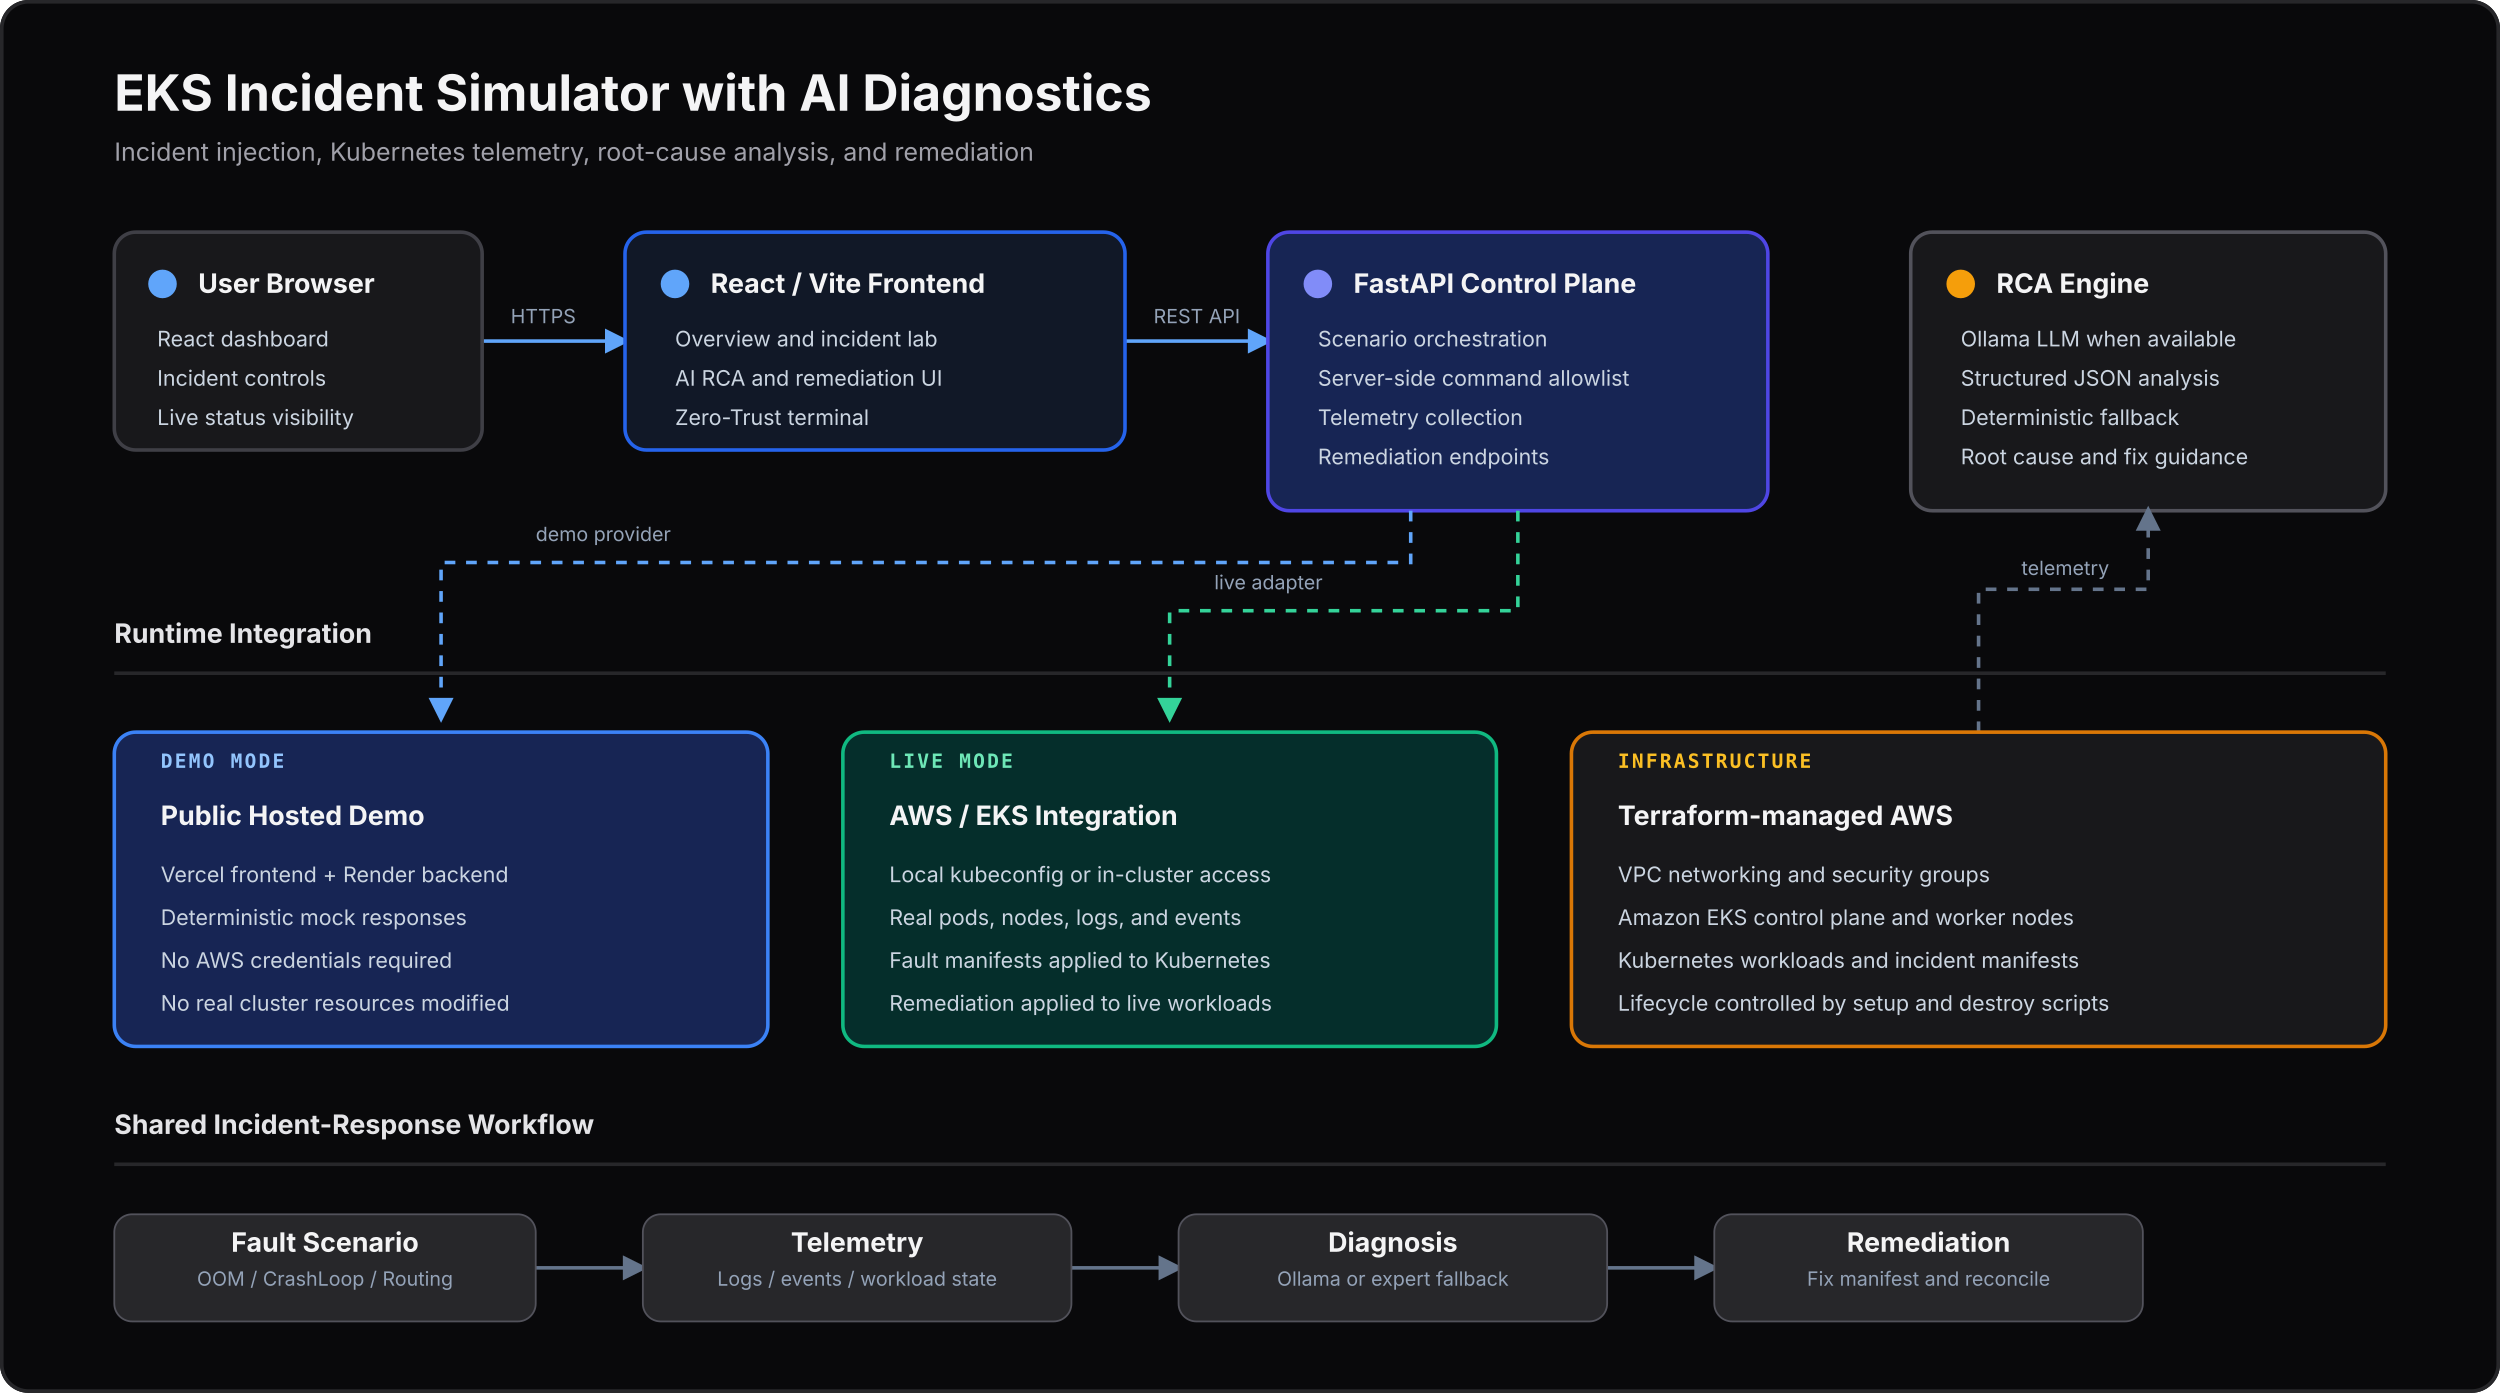
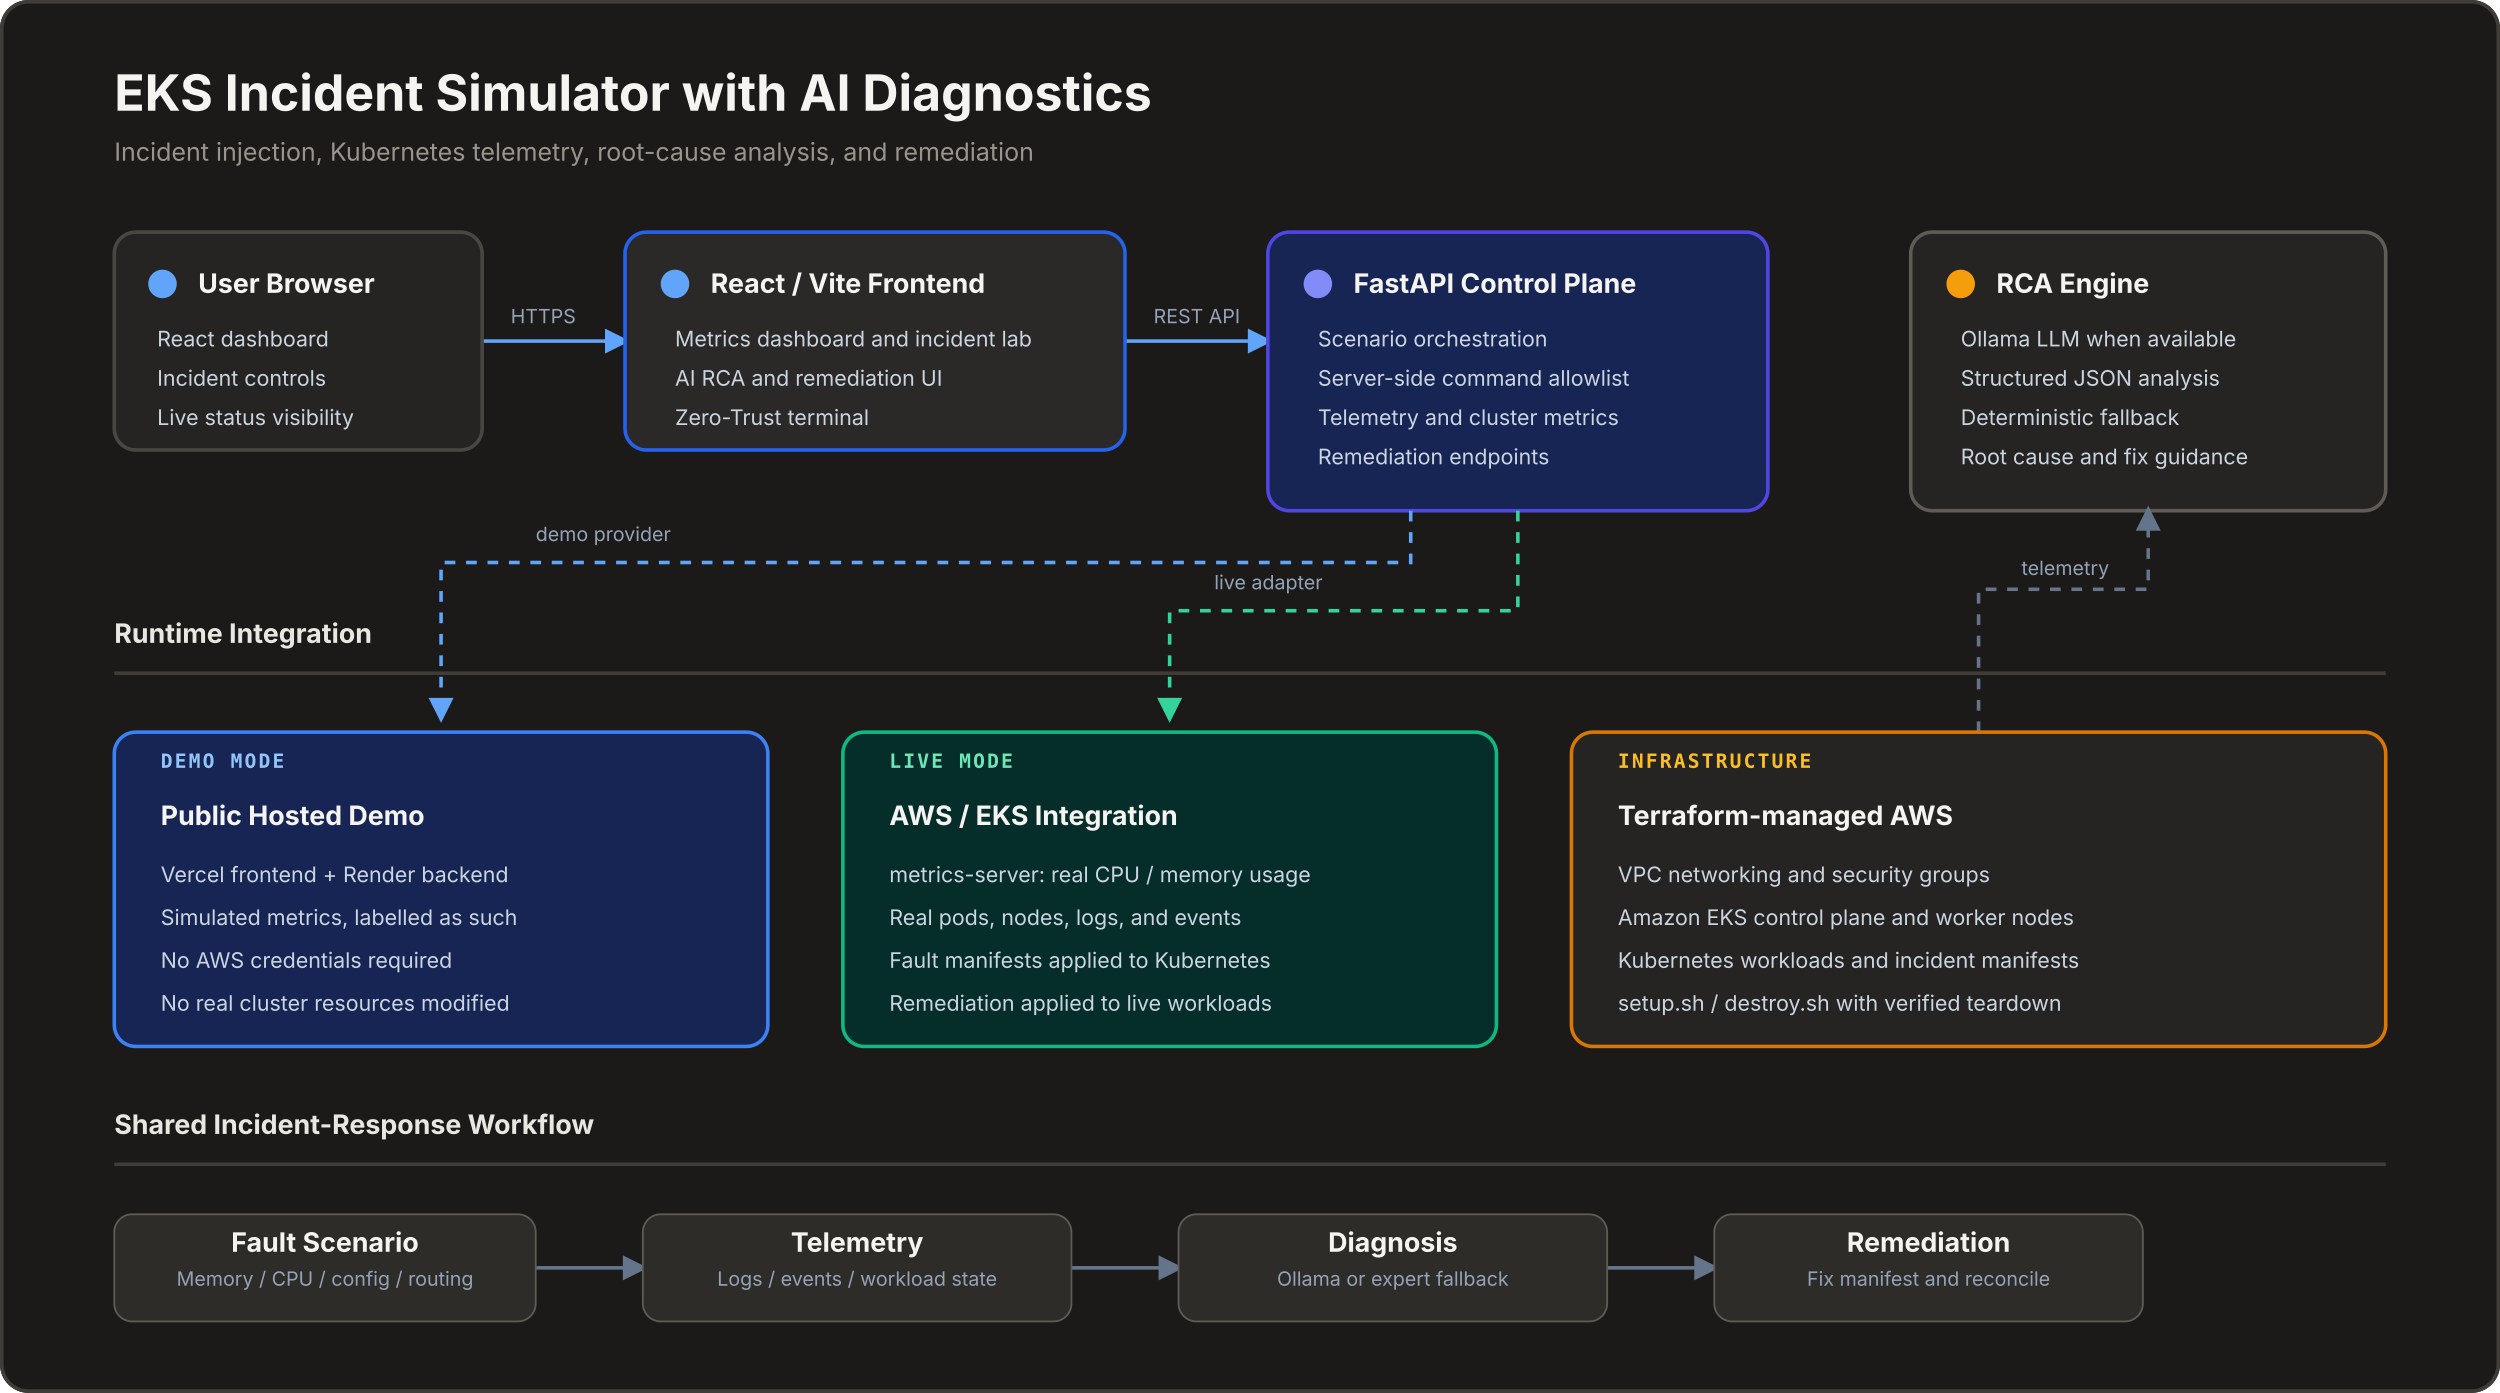
<svg xmlns="http://www.w3.org/2000/svg" width="1400" height="780" viewBox="0 0 1400 780" fill="none">
  <defs>
    <linearGradient id="canvas" x1="0" y1="0" x2="1400" y2="780">
-       <stop offset="0%" stop-color="#09090B" />
-       <stop offset="100%" stop-color="#111827" />
+       <stop offset="0%" stop-color="#1B1A18" />
+       <stop offset="100%" stop-color="#232220" />
    </linearGradient>
    <marker id="arrow-gray" viewBox="0 0 10 10" refX="8" refY="5" markerWidth="7" markerHeight="7" orient="auto">
      <path d="M0 0L10 5L0 10Z" fill="#64748B" />
    </marker>
    <marker id="arrow-blue" viewBox="0 0 10 10" refX="8" refY="5" markerWidth="7" markerHeight="7" orient="auto">
      <path d="M0 0L10 5L0 10Z" fill="#60A5FA" />
    </marker>
    <marker id="arrow-green" viewBox="0 0 10 10" refX="8" refY="5" markerWidth="7" markerHeight="7" orient="auto">
      <path d="M0 0L10 5L0 10Z" fill="#34D399" />
    </marker>
    <style>
      .title {
        font-family: Inter, ui-sans-serif, system-ui, sans-serif;
        font-size: 28px;
        font-weight: 700;
-         fill: #F4F4F5;
+         fill: #F5F4F1;
      }

      .subtitle {
        font-family: Inter, ui-sans-serif, system-ui, sans-serif;
        font-size: 14px;
-         fill: #A1A1AA;
+         fill: #99958D;
      }

      .section {
        font-family: Inter, ui-sans-serif, system-ui, sans-serif;
        font-size: 15px;
        font-weight: 700;
-         fill: #E4E4E7;
+         fill: #E9E7E2;
      }

      .card-title {
        font-family: Inter, ui-sans-serif, system-ui, sans-serif;
        font-size: 15px;
        font-weight: 700;
-         fill: #F4F4F5;
+         fill: #F5F4F1;
      }

      .card-text {
        font-family: Inter, ui-sans-serif, system-ui, sans-serif;
        font-size: 12px;
        fill: #CBD5E1;
      }

      .label {
        font-family: Inter, ui-sans-serif, system-ui, sans-serif;
        font-size: 11px;
        fill: #94A3B8;
      }

      .mode {
        font-family: ui-monospace, SFMono-Regular, Menlo, monospace;
        font-size: 11px;
        font-weight: 700;
        letter-spacing: 1.2px;
      }
    </style>
  </defs>
  <rect width="1400" height="780" rx="16" fill="url(#canvas)" />
-   <rect x="1" y="1" width="1398" height="778" rx="15" stroke="#27272A" stroke-width="2" />
+   <rect x="1" y="1" width="1398" height="778" rx="15" stroke="#403D39" stroke-width="2" />
  <text x="64" y="62" class="title">
    EKS Incident Simulator with AI Diagnostics
  </text>
  <text x="64" y="90" class="subtitle">
    Incident injection, Kubernetes telemetry, root-cause analysis, and remediation
  </text>
  <path d="M270 191H350" stroke="#60A5FA" stroke-width="2" marker-end="url(#arrow-blue)" />
  <path d="M630 191H710" stroke="#60A5FA" stroke-width="2" marker-end="url(#arrow-blue)" />
-   <rect x="64" y="130" width="206" height="122" rx="12" fill="#18181B" stroke="#3F3F46" stroke-width="2" />
+   <rect x="64" y="130" width="206" height="122" rx="12" fill="#252422" stroke="#4A4743" stroke-width="2" />
  <circle cx="91" cy="159" r="8" fill="#60A5FA" />
  <text x="111" y="164" class="card-title">
    User Browser
  </text>
  <text x="88" y="194" class="card-text">
    React dashboard
  </text>
  <text x="88" y="216" class="card-text">
    Incident controls
  </text>
  <text x="88" y="238" class="card-text">
    Live status visibility
  </text>
-   <rect x="350" y="130" width="280" height="122" rx="12" fill="#111827" stroke="#2563EB" stroke-width="2" />
+   <rect x="350" y="130" width="280" height="122" rx="12" fill="#2A2927" stroke="#2563EB" stroke-width="2" />
  <circle cx="378" cy="159" r="8" fill="#60A5FA" />
  <text x="398" y="164" class="card-title">
    React / Vite Frontend
  </text>
  <text x="378" y="194" class="card-text">
-     Overview and incident lab
+     Metrics dashboard and incident lab
  </text>
  <text x="378" y="216" class="card-text">
    AI RCA and remediation UI
  </text>
  <text x="378" y="238" class="card-text">
    Zero-Trust terminal
  </text>
  <rect x="710" y="130" width="280" height="156" rx="12" fill="#172554" stroke="#4F46E5" stroke-width="2" />
  <circle cx="738" cy="159" r="8" fill="#818CF8" />
  <text x="758" y="164" class="card-title">
    FastAPI Control Plane
  </text>
  <text x="738" y="194" class="card-text">
    Scenario orchestration
  </text>
  <text x="738" y="216" class="card-text">
    Server-side command allowlist
  </text>
  <text x="738" y="238" class="card-text">
-     Telemetry collection
+     Telemetry and cluster metrics
  </text>
  <text x="738" y="260" class="card-text">
    Remediation endpoints
  </text>
-   <rect x="1070" y="130" width="266" height="156" rx="12" fill="#18181B" stroke="#52525B" stroke-width="2" />
+   <rect x="1070" y="130" width="266" height="156" rx="12" fill="#252422" stroke="#5F5C56" stroke-width="2" />
  <circle cx="1098" cy="159" r="8" fill="#F59E0B" />
  <text x="1118" y="164" class="card-title">
    RCA Engine
  </text>
  <text x="1098" y="194" class="card-text">
    Ollama LLM when available
  </text>
  <text x="1098" y="216" class="card-text">
    Structured JSON analysis
  </text>
  <text x="1098" y="238" class="card-text">
    Deterministic fallback
  </text>
  <text x="1098" y="260" class="card-text">
    Root cause and fix guidance
  </text>
  <text x="286" y="181" class="label">
    HTTPS
  </text>
  <text x="646" y="181" class="label">
    REST API
  </text>
  <text x="64" y="360" class="section">
    Runtime Integration
  </text>
-   <line x1="64" y1="377" x2="1336" y2="377" stroke="#27272A" stroke-width="2" />
+   <line x1="64" y1="377" x2="1336" y2="377" stroke="#403D39" stroke-width="2" />
  <path d="M790 286V315H247V402" stroke="#60A5FA" stroke-width="2" stroke-dasharray="6 6" marker-end="url(#arrow-blue)" />
  <path d="M850 286V342H655V402" stroke="#34D399" stroke-width="2" stroke-dasharray="6 6" marker-end="url(#arrow-green)" />
  <path d="M1108 410V330H1203V286" stroke="#64748B" stroke-width="2" stroke-dasharray="6 6" marker-end="url(#arrow-gray)" />
  <text x="300" y="303" class="label">
    demo provider
  </text>
  <text x="680" y="330" class="label">
    live adapter
  </text>
  <text x="1132" y="322" class="label">
    telemetry
  </text>
  <rect x="64" y="410" width="366" height="176" rx="12" fill="#172554" stroke="#3B82F6" stroke-width="2" />
  <text x="90" y="430" class="mode" fill="#93C5FD">
    DEMO MODE
  </text>
  <text x="90" y="462" class="card-title">
    Public Hosted Demo
  </text>
  <text x="90" y="494" class="card-text">
    Vercel frontend + Render backend
  </text>
  <text x="90" y="518" class="card-text">
-     Deterministic mock responses
+     Simulated metrics, labelled as such
  </text>
  <text x="90" y="542" class="card-text">
    No AWS credentials required
  </text>
  <text x="90" y="566" class="card-text">
    No real cluster resources modified
  </text>
  <rect x="472" y="410" width="366" height="176" rx="12" fill="#052E2B" stroke="#10B981" stroke-width="2" />
  <text x="498" y="430" class="mode" fill="#6EE7B7">
    LIVE MODE
  </text>
  <text x="498" y="462" class="card-title">
    AWS / EKS Integration
  </text>
  <text x="498" y="494" class="card-text">
-     Local kubeconfig or in-cluster access
+     metrics-server: real CPU / memory usage
  </text>
  <text x="498" y="518" class="card-text">
    Real pods, nodes, logs, and events
  </text>
  <text x="498" y="542" class="card-text">
    Fault manifests applied to Kubernetes
  </text>
  <text x="498" y="566" class="card-text">
    Remediation applied to live workloads
  </text>
-   <rect x="880" y="410" width="456" height="176" rx="12" fill="#18181B" stroke="#D97706" stroke-width="2" />
+   <rect x="880" y="410" width="456" height="176" rx="12" fill="#252422" stroke="#D97706" stroke-width="2" />
  <text x="906" y="430" class="mode" fill="#FBBF24">
    INFRASTRUCTURE
  </text>
  <text x="906" y="462" class="card-title">
    Terraform-managed AWS
  </text>
  <text x="906" y="494" class="card-text">
    VPC networking and security groups
  </text>
  <text x="906" y="518" class="card-text">
    Amazon EKS control plane and worker nodes
  </text>
  <text x="906" y="542" class="card-text">
    Kubernetes workloads and incident manifests
  </text>
  <text x="906" y="566" class="card-text">
-     Lifecycle controlled by setup and destroy scripts
+     setup.sh / destroy.sh with verified teardown
  </text>
  <text x="64" y="635" class="section">
    Shared Incident-Response Workflow
  </text>
-   <line x1="64" y1="652" x2="1336" y2="652" stroke="#27272A" stroke-width="2" />
+   <line x1="64" y1="652" x2="1336" y2="652" stroke="#403D39" stroke-width="2" />
  <path d="M300 710H360" stroke="#64748B" stroke-width="2" marker-end="url(#arrow-gray)" />
  <path d="M600 710H660" stroke="#64748B" stroke-width="2" marker-end="url(#arrow-gray)" />
  <path d="M900 710H960" stroke="#64748B" stroke-width="2" marker-end="url(#arrow-gray)" />
-   <rect x="64" y="680" width="236" height="60" rx="10" fill="#27272A" stroke="#52525B" />
+   <rect x="64" y="680" width="236" height="60" rx="10" fill="#2E2C29" stroke="#5F5C56" />
  <text x="182" y="701" text-anchor="middle" class="card-title">
    Fault Scenario
  </text>
  <text x="182" y="720" text-anchor="middle" class="label">
-     OOM / CrashLoop / Routing
-   </text>
-   <rect x="360" y="680" width="240" height="60" rx="10" fill="#27272A" stroke="#52525B" />
+     Memory / CPU / config / routing
+   </text>
+   <rect x="360" y="680" width="240" height="60" rx="10" fill="#2E2C29" stroke="#5F5C56" />
  <text x="480" y="701" text-anchor="middle" class="card-title">
    Telemetry
  </text>
  <text x="480" y="720" text-anchor="middle" class="label">
    Logs / events / workload state
  </text>
-   <rect x="660" y="680" width="240" height="60" rx="10" fill="#27272A" stroke="#52525B" />
+   <rect x="660" y="680" width="240" height="60" rx="10" fill="#2E2C29" stroke="#5F5C56" />
  <text x="780" y="701" text-anchor="middle" class="card-title">
    Diagnosis
  </text>
  <text x="780" y="720" text-anchor="middle" class="label">
    Ollama or expert fallback
  </text>
-   <rect x="960" y="680" width="240" height="60" rx="10" fill="#27272A" stroke="#52525B" />
+   <rect x="960" y="680" width="240" height="60" rx="10" fill="#2E2C29" stroke="#5F5C56" />
  <text x="1080" y="701" text-anchor="middle" class="card-title">
    Remediation
  </text>
  <text x="1080" y="720" text-anchor="middle" class="label">
    Fix manifest and reconcile
  </text>
</svg>
